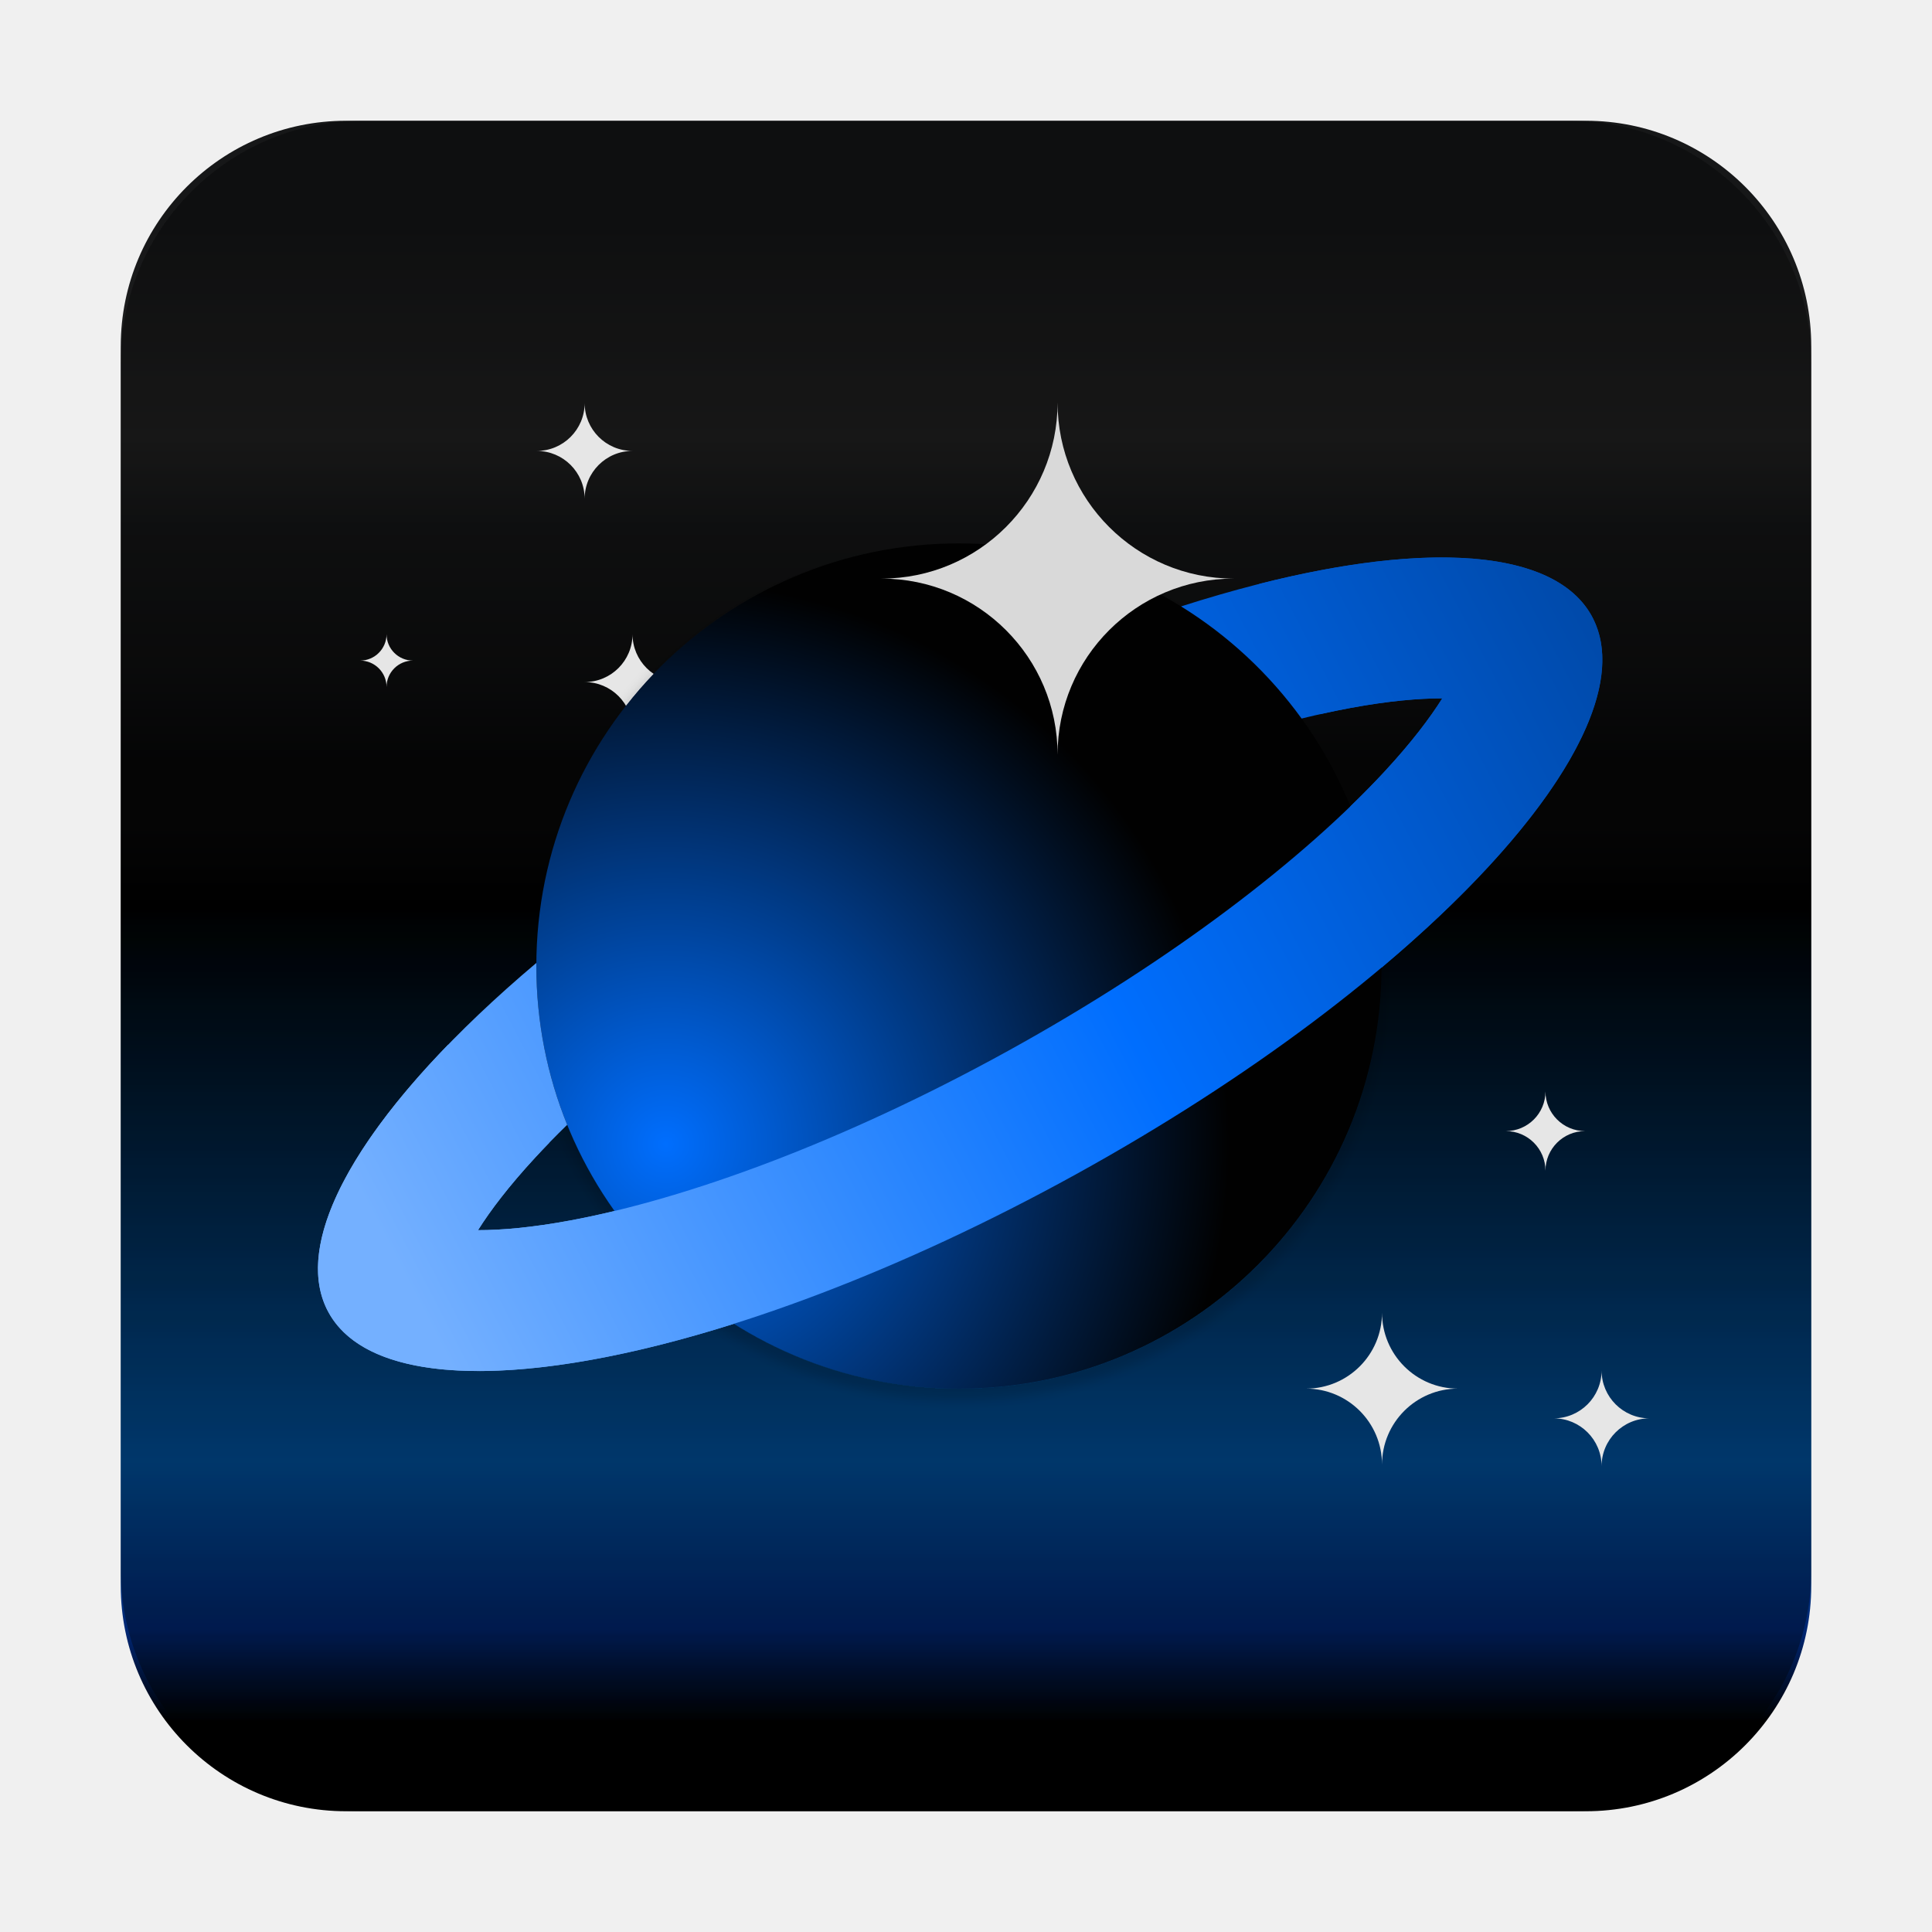
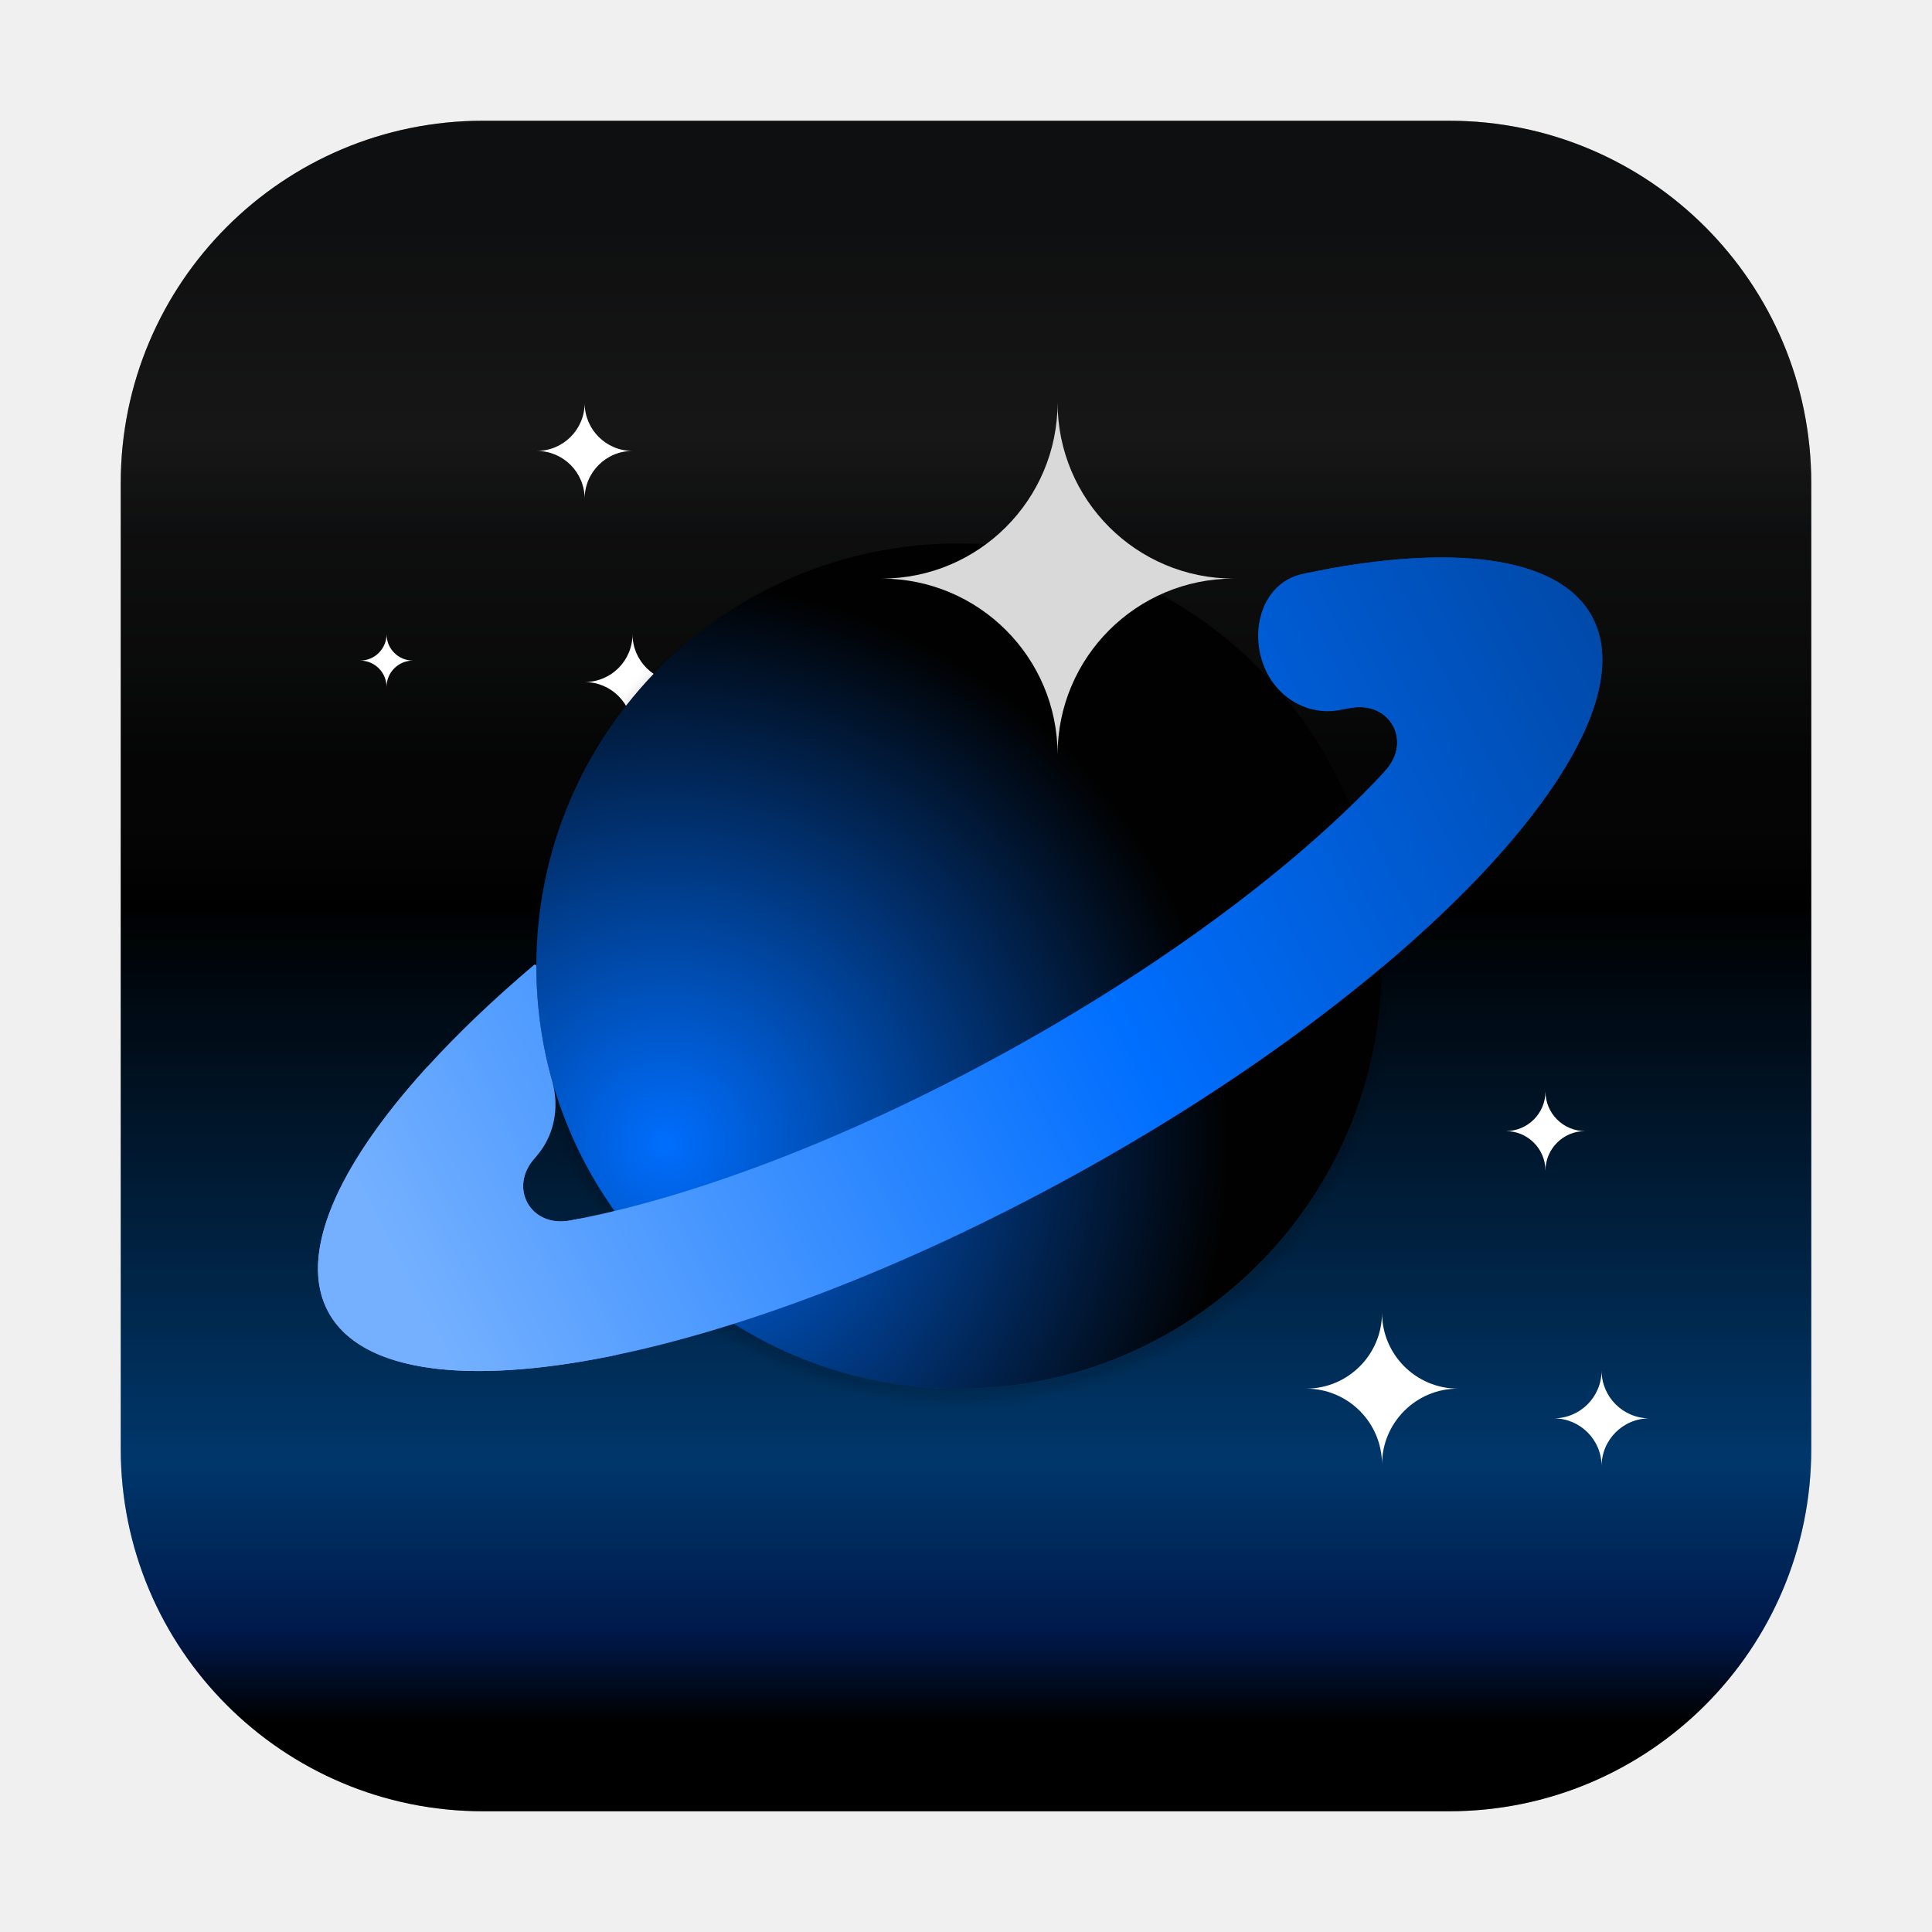
<svg xmlns="http://www.w3.org/2000/svg" width="1024" height="1024" viewBox="0 0 1024 1024" fill="none">
-   <path d="M64 183.467C64 117.487 117.487 64 183.467 64H840.533C906.513 64 960 117.487 960 183.467V840.533C960 906.513 906.513 960 840.533 960H183.467C117.487 960 64 906.513 64 840.533V183.467Z" fill="url(#paint0_linear_63_60)" />
-   <rect width="896" height="896" rx="128" transform="matrix(0 1 1 0 64 64)" fill="black" fill-opacity="0.1" style="mix-blend-mode:multiply" />
-   <rect width="896" height="896" rx="128" transform="matrix(0 1 1 0 64 64)" fill="black" fill-opacity="0.1" style="mix-blend-mode:multiply" />
-   <rect width="896" height="896" rx="128" transform="matrix(0 1 1 0 64 64)" fill="black" fill-opacity="0.1" style="mix-blend-mode:multiply" />
+   <rect width="896" height="896" rx="192" transform="matrix(0 1 1 0 64 64)" fill="url(#paint0_linear_63_60)" />
+   <rect width="896" height="896" rx="192" transform="matrix(0 1 1 0 64 64)" fill="black" fill-opacity="0.1" style="mix-blend-mode:multiply" />
+   <rect width="896" height="896" rx="192" transform="matrix(0 1 1 0 64 64)" fill="black" fill-opacity="0.1" style="mix-blend-mode:multiply" />
+   <rect width="896" height="896" rx="192" transform="matrix(0 1 1 0 64 64)" fill="black" fill-opacity="0.1" style="mix-blend-mode:multiply" />
+   <rect width="896" height="896" rx="192" transform="matrix(0 1 1 0 64 64)" fill="black" fill-opacity="0.1" style="mix-blend-mode:multiply" />
  <path d="M204.875 364.125C204.875 356.393 211.143 350.125 218.875 350.125C211.143 350.125 204.875 343.857 204.875 336.125C204.875 343.857 198.607 350.125 190.875 350.125C198.607 350.125 204.875 356.393 204.875 364.125Z" fill="white" />
  <path d="M309.875 264.375C309.875 250.361 321.236 239 335.25 239C321.236 239 309.875 227.639 309.875 213.625C309.875 227.639 298.514 239 284.5 239C298.514 239 309.875 250.361 309.875 264.375Z" fill="white" />
  <path d="M335.25 386.875C335.25 372.861 346.611 361.5 360.625 361.5C346.611 361.5 335.25 350.139 335.25 336.125C335.25 350.139 323.889 361.5 309.875 361.5C323.889 361.5 335.25 372.861 335.25 386.875Z" fill="white" />
  <path d="M819.125 620.5C819.125 608.902 828.527 599.5 840.125 599.5C828.527 599.5 819.125 590.098 819.125 578.5C819.125 590.098 809.723 599.5 798.125 599.5C809.723 599.5 819.125 608.902 819.125 620.5Z" fill="white" />
  <path d="M732.5 776.25C732.5 754.021 750.521 736 772.75 736C750.521 736 732.5 717.979 732.5 695.75C732.5 717.979 714.479 736 692.25 736C714.479 736 732.5 754.021 732.5 776.25Z" fill="white" />
  <path d="M848.875 777.125C848.875 763.111 860.236 751.75 874.25 751.75C860.236 751.75 848.875 740.389 848.875 726.375C848.875 740.389 837.514 751.75 823.5 751.75C837.514 751.75 848.875 763.111 848.875 777.125Z" fill="white" />
-   <rect width="896" height="896" rx="128" transform="matrix(0 1 1 0 64 64)" fill="black" fill-opacity="0.1" style="mix-blend-mode:multiply" />
  <g filter="url(#filter4_d_63_60)">
    <circle cx="508.271" cy="512" r="224" fill="url(#paint1_radial_63_60)" />
  </g>
-   <path d="M284.27 511.998C284.27 541.767 290.078 570.18 300.621 596.166C294.566 602.061 288.905 607.867 283.654 613.553C269.73 628.628 259.915 641.574 253.364 652.005C265.682 652.03 281.87 650.642 302.05 646.908C309.636 645.505 317.538 643.815 325.726 641.848C342.695 665.66 364.207 686.008 388.996 701.632C281.06 735.755 196.514 736.172 174.18 695.682C151.803 655.108 197.488 583.612 284.277 510.372C284.273 510.913 284.27 511.455 284.27 511.998Z" fill="url(#paint2_linear_63_60)" />
-   <path d="M626.008 321.405C735.286 286.399 821.11 285.623 843.635 326.465L844.397 327.916C865.023 368.929 818.842 440.089 732.262 512.833C732.263 512.555 732.27 512.276 732.27 511.998C732.269 482.054 726.393 453.484 715.732 427.375C722.334 420.996 728.49 414.732 734.158 408.595C748.081 393.52 757.889 380.569 764.44 370.139C752.123 370.114 735.938 371.506 715.761 375.239C707.494 376.769 698.852 378.64 689.872 380.839C672.699 357.103 650.987 336.868 626.008 321.405Z" fill="url(#paint3_linear_63_60)" />
-   <path d="M667.33 309.496C756.518 286.89 824.034 290.932 843.632 326.467L844.394 327.918C875.623 390.015 753.718 521.236 570.296 622.396C385.433 724.35 208.086 757.162 174.177 695.681C156.254 663.183 181.996 610.849 237.548 553.668C238.666 559.33 240.531 564.739 243.178 569.848C252.07 587.017 268.83 598.924 291.157 605.643C288.571 608.304 286.068 610.939 283.654 613.553C269.729 628.628 259.912 641.576 253.36 652.007C265.678 652.032 281.866 650.64 302.047 646.907C363.927 635.459 446.867 605.202 534.239 557.015C621.612 508.828 691.456 454.822 734.155 408.593C748.077 393.519 757.886 380.571 764.437 370.141C752.12 370.116 735.935 371.505 715.758 375.237C710.625 376.187 705.348 377.274 699.935 378.482C702.284 363.112 700.497 348.83 694.029 336.34C688.245 325.174 679.136 316.231 667.33 309.496Z" fill="url(#paint4_linear_63_60)" />
+   <path d="M284.27 511.998C284.27 533.216 287.22 553.745 292.733 573.198C296.739 587.332 293.622 602.76 283.654 613.553C269.177 629.226 281.071 650.79 302.05 646.908C303.134 646.708 304.224 646.502 305.32 646.29C317.711 643.892 330.375 648.718 338.621 658.272C355.833 678.215 350.296 713.334 324.484 718.597C248.311 734.128 191.827 727.674 174.18 695.682C151.911 655.304 197.049 584.3 283.026 511.43C283.513 511.017 284.27 511.359 284.27 511.998Z" fill="url(#paint2_linear_63_60)" />
+   <path d="M676.922 364.579C659.559 344.731 664.916 309.484 690.728 304.084C768.217 287.873 825.79 294.108 843.635 326.465L844.397 327.916C864.972 368.827 819.07 439.735 732.907 512.291C732.654 512.503 732.27 512.328 732.27 511.998C732.27 491.312 729.465 471.282 724.216 452.266C719.988 436.947 723.375 420.269 734.158 408.595C748.633 392.923 736.739 371.358 715.761 375.239C713.915 375.581 712.051 375.939 710.168 376.315C697.838 378.773 685.201 374.042 676.922 364.579Z" fill="url(#paint3_linear_63_60)" />
+   <path d="M694.029 336.34C687.619 323.965 691.142 303.781 704.86 301.326C775.178 288.737 826.89 296.111 843.632 326.467L844.394 327.918C875.623 390.015 753.718 521.236 570.296 622.396C385.433 724.35 208.086 757.162 174.177 695.681C157.573 665.575 178.443 618.446 225.771 566.211C230.651 560.825 239.835 563.395 243.178 569.848C250.647 584.27 263.668 594.979 280.877 602.019C285.476 603.901 287.025 609.903 283.654 613.553C269.176 629.227 281.066 650.788 302.047 646.907C363.927 635.459 446.867 605.202 534.239 557.015C621.612 508.828 691.456 454.822 734.155 408.593C748.629 392.922 736.735 371.357 715.758 375.237C708.117 376.651 701.211 370.142 700.841 362.38C700.398 353.087 698.175 344.345 694.029 336.34Z" fill="url(#paint4_linear_63_60)" />
  <path d="M560.537 213.333C560.537 264.88 602.324 306.667 653.871 306.667C602.324 306.667 560.537 348.453 560.537 400C560.537 348.453 518.75 306.667 467.204 306.667C518.75 306.667 560.537 264.88 560.537 213.333Z" fill="#D9D9D9" />
  <defs>
    <filter id="filter4_d_63_60" x="276.671" y="284.4" width="463.2" height="463.2" filterUnits="userSpaceOnUse" color-interpolation-filters="sRGB">
      <feFlood flood-opacity="0" result="BackgroundImageFix" />
      <feColorMatrix in="SourceAlpha" type="matrix" values="0 0 0 0 0 0 0 0 0 0 0 0 0 0 0 0 0 0 127 0" result="hardAlpha" />
      <feMorphology radius="2" operator="dilate" in="SourceAlpha" result="effect1_dropShadow_63_60" />
      <feOffset dy="4" />
      <feGaussianBlur stdDeviation="2.8" />
      <feComposite in2="hardAlpha" operator="out" />
      <feColorMatrix type="matrix" values="0 0 0 0 0 0 0 0 0 0 0 0 0 0 0 0 0 0 0.14 0" />
      <feBlend mode="normal" in2="BackgroundImageFix" result="effect1_dropShadow_63_60" />
      <feBlend mode="normal" in="SourceGraphic" in2="effect1_dropShadow_63_60" result="shape" />
    </filter>
-     <linearGradient id="paint0_linear_63_60" x1="512" y1="64" x2="512" y2="960" gradientUnits="userSpaceOnUse">
+     <linearGradient id="paint0_linear_63_60" x1="0" y1="448" x2="896" y2="448" gradientUnits="userSpaceOnUse">
      <stop offset="0.062" stop-color="#161718" />
      <stop offset="0.188" stop-color="#222222" />
      <stop offset="0.24" stop-color="#161718" />
      <stop offset="0.466" />
      <stop offset="0.793" stop-color="#0053A1" />
      <stop offset="0.894" stop-color="#002672" />
      <stop offset="0.947" />
    </linearGradient>
    <radialGradient id="paint1_radial_63_60" cx="0" cy="0" r="1" gradientUnits="userSpaceOnUse" gradientTransform="translate(353.337 607.2) rotate(-17.0764) scale(298.772)">
      <stop stop-color="#006EFE" />
      <stop offset="1" stop-color="#010101" />
    </radialGradient>
    <linearGradient id="paint2_linear_63_60" x1="204.004" y1="657.6" x2="902.137" y2="295.466" gradientUnits="userSpaceOnUse">
      <stop stop-color="#74B0FF" />
      <stop offset="0.51" stop-color="#006EFE" />
      <stop offset="1" stop-color="#004298" />
    </linearGradient>
    <linearGradient id="paint3_linear_63_60" x1="204.004" y1="657.6" x2="902.137" y2="295.466" gradientUnits="userSpaceOnUse">
      <stop stop-color="#74B0FF" />
      <stop offset="0.51" stop-color="#006EFE" />
      <stop offset="1" stop-color="#004298" />
    </linearGradient>
    <linearGradient id="paint4_linear_63_60" x1="204.004" y1="657.6" x2="902.137" y2="295.466" gradientUnits="userSpaceOnUse">
      <stop stop-color="#74B0FF" />
      <stop offset="0.51" stop-color="#006EFE" />
      <stop offset="1" stop-color="#004298" />
    </linearGradient>
  </defs>
</svg>
